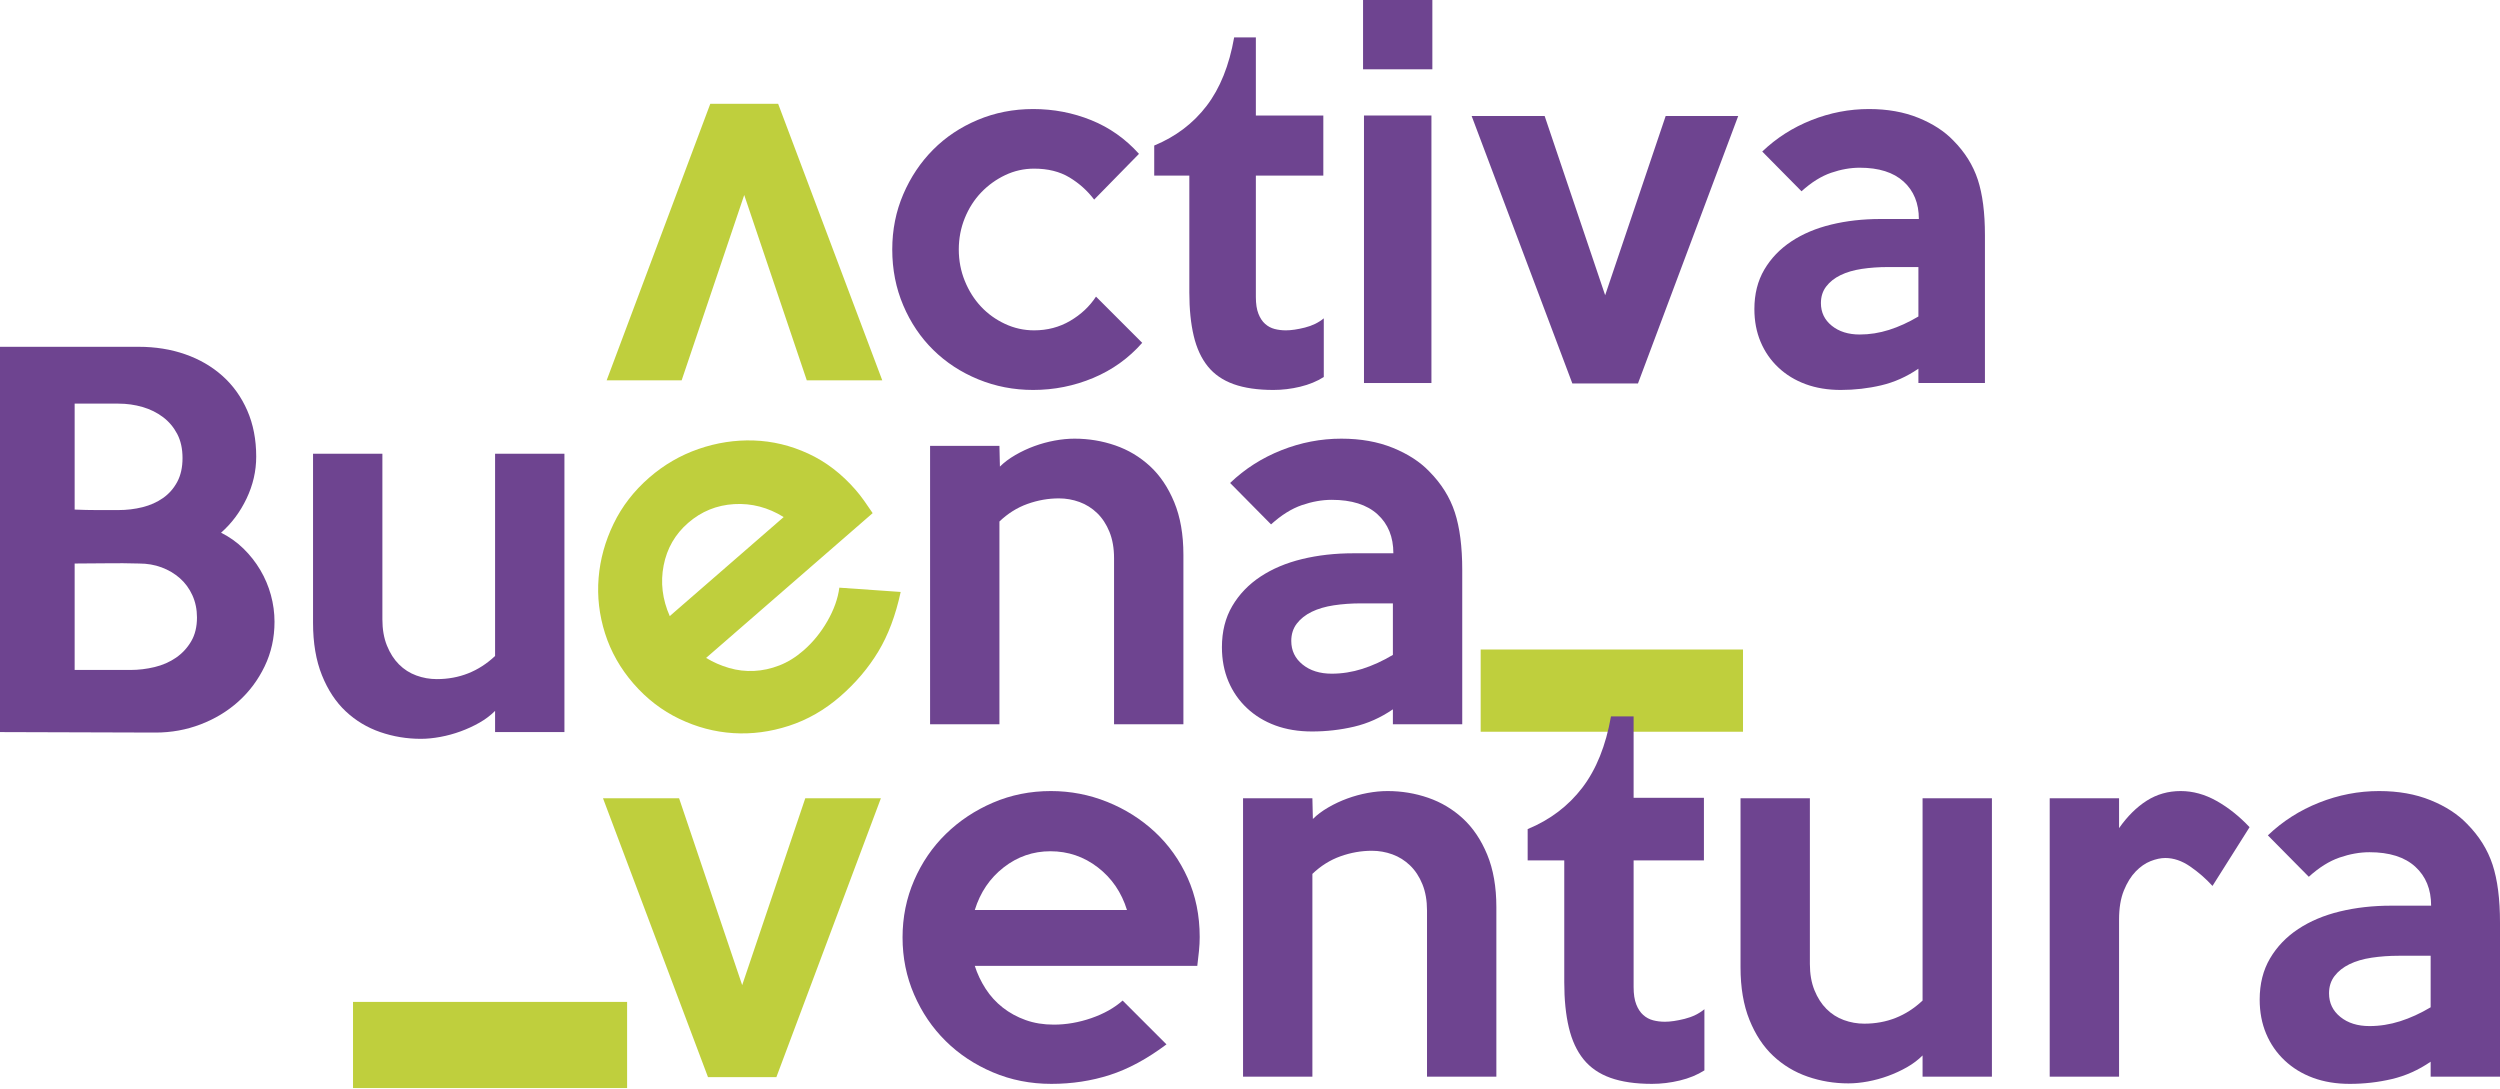
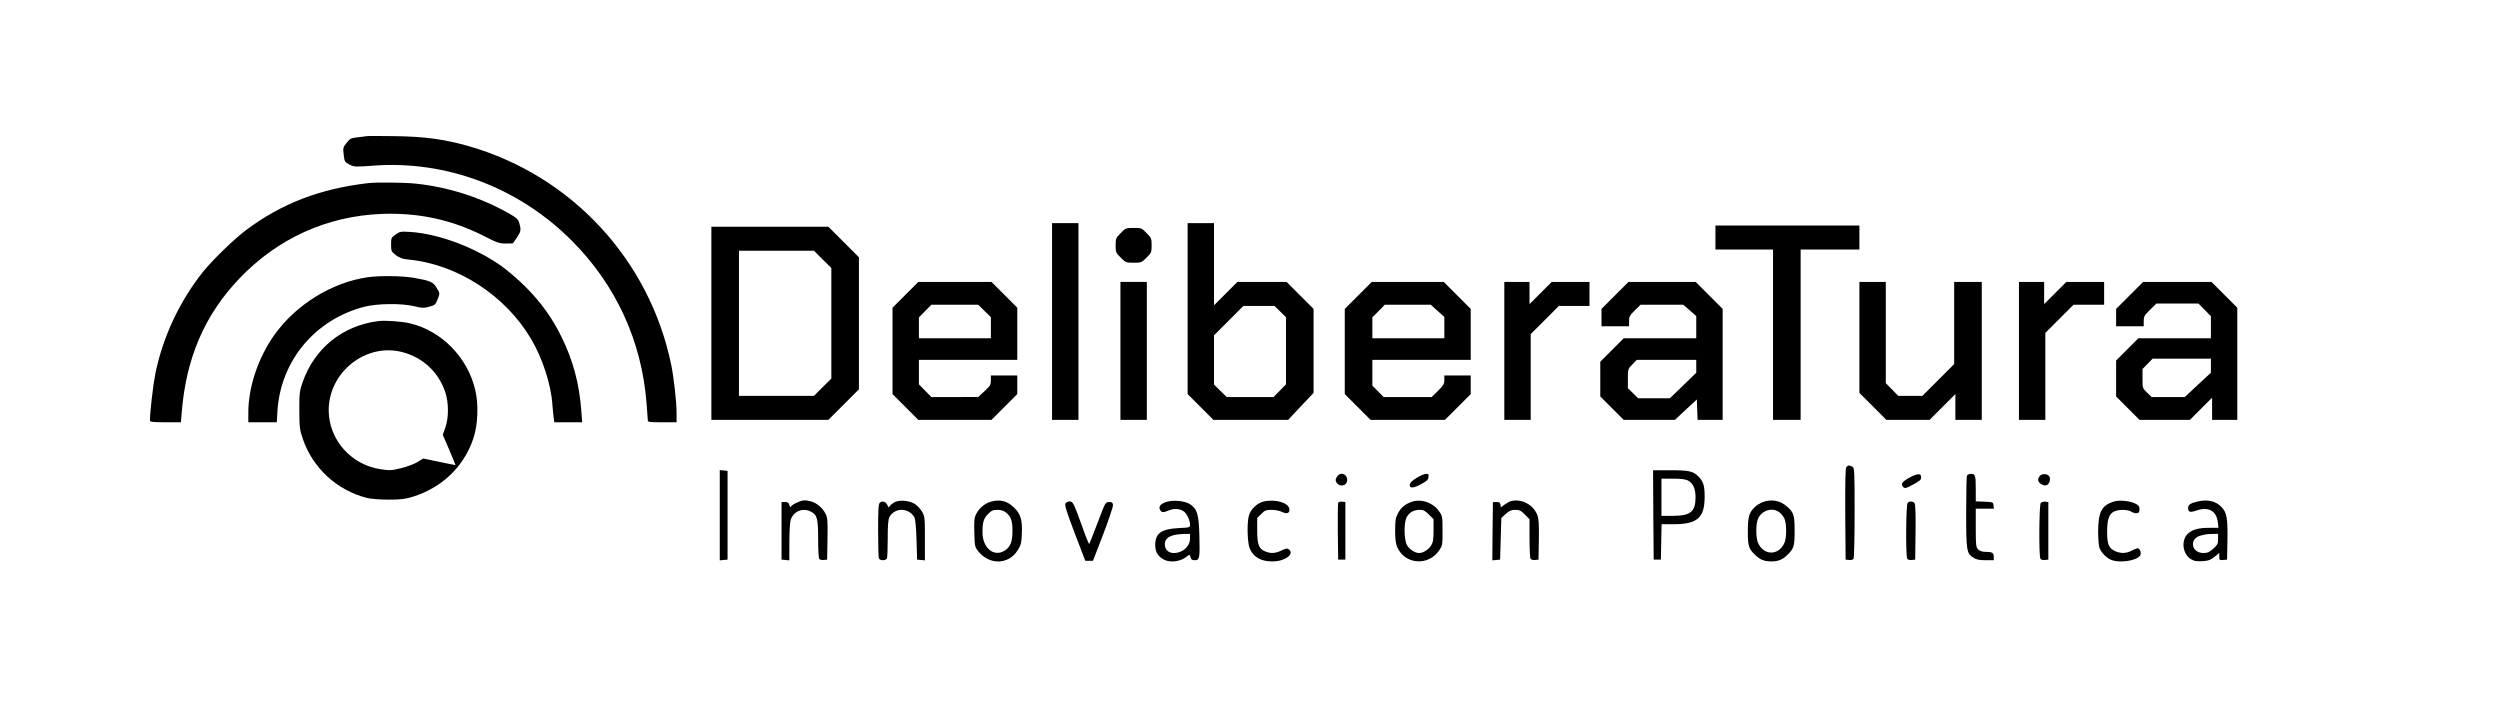
- <svg xmlns="http://www.w3.org/2000/svg" version="1.1" id="svg2" xml:space="preserve" width="851.325" height="370.512" viewBox="0 0 851.325 370.512">
-   <defs id="defs6">
-     <clipPath clipPathUnits="userSpaceOnUse" id="clipPath18">
-       <path d="M 0,389 H 759 V 0 H 0 Z" id="path16" />
-     </clipPath>
-   </defs>
-   <g id="g10" transform="matrix(1.333333,0,0,-1.333333,-86.45333,495.8453)">
-     <g id="g12">
-       <g id="g14" clip-path="url(#clipPath18)">
-         <g id="g20" transform="translate(356.5576,284.3276)">
-           <path d="m 0,0 c -3.463,-3.935 -7.631,-6.923 -12.508,-8.968 -4.879,-2.045 -9.991,-3.068 -15.34,-3.068 -4.956,0 -9.635,0.905 -14.037,2.714 -4.402,1.809 -8.224,4.307 -11.466,7.493 -3.241,3.186 -5.8,6.98 -7.675,11.387 -1.875,4.404 -2.812,9.163 -2.812,14.278 0,5.033 0.937,9.735 2.812,14.101 1.875,4.366 4.414,8.16 7.618,11.387 3.203,3.225 7.005,5.761 11.406,7.611 4.4,1.847 9.119,2.773 14.154,2.773 5.192,0 10.128,-0.944 14.809,-2.832 4.68,-1.888 8.751,-4.761 12.213,-8.614 L -12.271,36.58 c -1.732,2.281 -3.835,4.169 -6.314,5.664 -2.477,1.493 -5.487,2.242 -9.027,2.242 -2.596,0 -5.055,-0.551 -7.375,-1.652 -2.322,-1.103 -4.366,-2.578 -6.136,-4.425 -1.77,-1.849 -3.167,-4.033 -4.189,-6.549 -1.023,-2.519 -1.534,-5.192 -1.534,-8.024 0,-2.832 0.511,-5.507 1.534,-8.024 1.022,-2.519 2.399,-4.702 4.13,-6.549 1.73,-1.849 3.776,-3.325 6.136,-4.425 2.36,-1.103 4.838,-1.652 7.434,-1.652 3.382,0 6.45,0.806 9.204,2.419 2.753,1.611 4.956,3.676 6.608,6.195 z" style="fill:#6e4490;fill-opacity:1;fill-rule:nonzero;stroke:none" id="path22" />
-         </g>
-         <g id="g24" transform="translate(402.9316,275.5957)">
-           <path d="m 0,0 c -1.731,-1.103 -3.737,-1.927 -6.019,-2.478 -2.282,-0.55 -4.563,-0.826 -6.843,-0.826 -4.012,0 -7.396,0.492 -10.149,1.475 -2.754,0.982 -4.956,2.496 -6.607,4.543 -1.653,2.044 -2.853,4.64 -3.6,7.788 -0.748,3.145 -1.121,6.844 -1.121,11.092 v 29.854 h -8.968 v 7.67 c 5.506,2.28 9.972,5.664 13.394,10.148 3.422,4.484 5.762,10.304 7.02,17.464 h 5.546 V 66.788 H -0.118 V 51.448 H -17.347 V 20.414 c 0,-1.731 0.216,-3.147 0.65,-4.248 0.431,-1.103 1.003,-1.967 1.711,-2.596 0.708,-0.631 1.513,-1.062 2.419,-1.298 0.903,-0.236 1.868,-0.354 2.89,-0.354 1.337,0 2.95,0.236 4.838,0.708 1.889,0.472 3.5,1.257 4.839,2.36 z" style="fill:#6e4490;fill-opacity:1;fill-rule:nonzero;stroke:none" id="path26" />
-         </g>
-         <path d="m 430.425,274.062 h -17.228 v 68.322 h 17.228 z m 0.236,80.122 h -17.7 v 17.7 h 17.7 z" style="fill:#6e4490;fill-opacity:1;fill-rule:nonzero;stroke:none" id="path28" />
-         <g id="g30" transform="translate(508.7773,342.2656)">
-           <path d="M 0,0 -25.606,-68.322 H -42.362 L -68.086,0 h 18.644 L -33.984,-45.784 -18.526,0 Z" style="fill:#6e4490;fill-opacity:1;fill-rule:nonzero;stroke:none" id="path32" />
-         </g>
-         <g id="g34" transform="translate(554.7949,291.0537)">
-           <path d="m 0,0 v 12.626 h -7.788 c -2.359,0 -4.583,-0.159 -6.667,-0.472 -2.085,-0.316 -3.894,-0.846 -5.428,-1.593 -1.534,-0.749 -2.755,-1.711 -3.658,-2.891 -0.905,-1.18 -1.356,-2.596 -1.356,-4.248 0,-2.36 0.923,-4.289 2.772,-5.782 1.848,-1.495 4.229,-2.242 7.14,-2.242 2.516,0 5.014,0.393 7.492,1.18 C -5.015,-2.637 -2.519,-1.496 0,0 M 16.992,-16.992 H 0 v 3.658 c -2.99,-2.047 -6.156,-3.463 -9.499,-4.248 -3.344,-0.786 -6.784,-1.18 -10.324,-1.18 -3.305,0 -6.295,0.492 -8.969,1.475 -2.675,0.982 -4.996,2.398 -6.962,4.248 -1.967,1.847 -3.48,4.03 -4.543,6.549 -1.061,2.516 -1.593,5.31 -1.593,8.378 0,3.853 0.845,7.216 2.537,10.089 1.691,2.871 3.992,5.269 6.904,7.198 2.909,1.927 6.312,3.363 10.206,4.307 3.894,0.944 8.083,1.416 12.567,1.416 h 9.794 c 0,4.012 -1.298,7.198 -3.893,9.558 -2.597,2.36 -6.334,3.54 -11.21,3.54 -2.361,0 -4.8,-0.433 -7.317,-1.298 -2.518,-0.867 -5.035,-2.44 -7.552,-4.72 l -10.03,10.148 c 3.617,3.46 7.807,6.136 12.568,8.024 4.758,1.888 9.655,2.832 14.69,2.832 4.721,0 8.922,-0.749 12.607,-2.242 3.685,-1.495 6.661,-3.422 8.926,-5.782 2.969,-2.991 5.058,-6.333 6.269,-10.03 1.21,-3.699 1.816,-8.419 1.816,-14.16 z" style="fill:#6e4490;fill-opacity:1;fill-rule:nonzero;stroke:none" id="path36" />
-         </g>
-         <g id="g38" transform="translate(115.147,214.1855)">
-           <path d="m 0,0 c 0,2.049 -0.39,3.936 -1.168,5.658 -0.781,1.722 -1.846,3.177 -3.199,4.366 -1.352,1.188 -2.911,2.111 -4.674,2.768 -1.764,0.655 -3.67,0.984 -5.719,0.984 -2.789,0.081 -5.535,0.102 -8.241,0.061 -2.706,-0.042 -5.454,-0.061 -8.241,-0.061 v -27.183 h 14.268 c 2.049,0 4.099,0.246 6.15,0.738 2.049,0.492 3.874,1.292 5.473,2.398 1.6,1.107 2.891,2.501 3.875,4.183 C -0.492,-4.409 0,-2.379 0,0 m -3.69,40.713 c 0,2.377 -0.452,4.428 -1.353,6.15 -0.903,1.722 -2.112,3.156 -3.628,4.305 -1.519,1.147 -3.26,2.008 -5.228,2.583 -1.968,0.573 -4.018,0.861 -6.15,0.861 h -11.193 v -27.06 c 2.049,-0.083 3.894,-0.123 5.535,-0.123 h 5.658 c 2.132,0 4.182,0.246 6.15,0.738 1.968,0.492 3.709,1.27 5.228,2.337 1.516,1.065 2.725,2.439 3.628,4.121 0.901,1.679 1.353,3.709 1.353,6.088 m 23.493,-41.82 c 0,-4.101 -0.842,-7.893 -2.521,-11.377 -1.682,-3.487 -3.917,-6.479 -6.704,-8.979 -2.788,-2.503 -6.008,-4.45 -9.656,-5.843 -3.649,-1.395 -7.483,-2.091 -11.5,-2.091 l -39.729,0.123 v 98.4 h 35.424 c 4.263,0 8.22,-0.636 11.869,-1.906 3.648,-1.273 6.827,-3.118 9.533,-5.535 2.706,-2.42 4.816,-5.372 6.335,-8.856 1.516,-3.487 2.275,-7.402 2.275,-11.747 0,-3.69 -0.82,-7.257 -2.46,-10.701 -1.641,-3.444 -3.813,-6.356 -6.519,-8.733 2.131,-1.066 4.038,-2.419 5.72,-4.059 1.679,-1.641 3.115,-3.465 4.304,-5.473 1.188,-2.011 2.092,-4.142 2.706,-6.396 0.616,-2.257 0.923,-4.532 0.923,-6.827" style="fill:#6e4490;fill-opacity:1;fill-rule:nonzero;stroke:none" id="path40" />
-         </g>
-         <g id="g42" transform="translate(208.9951,184.9116)">
-           <path d="m 0,0 h -17.712 v 5.412 c -1.149,-1.149 -2.481,-2.153 -3.997,-3.014 -1.519,-0.86 -3.118,-1.599 -4.797,-2.213 -1.682,-0.616 -3.404,-1.086 -5.166,-1.415 -1.765,-0.327 -3.425,-0.492 -4.982,-0.492 -3.609,0 -7.073,0.575 -10.393,1.722 -3.322,1.147 -6.254,2.91 -8.795,5.289 -2.543,2.378 -4.572,5.452 -6.089,9.225 -1.518,3.771 -2.275,8.241 -2.275,13.407 v 43.173 h 17.712 V 28.782 c 0,-2.543 0.388,-4.778 1.168,-6.703 0.779,-1.928 1.803,-3.527 3.076,-4.797 1.27,-1.273 2.746,-2.215 4.428,-2.829 1.679,-0.616 3.423,-0.923 5.227,-0.923 5.739,0 10.701,1.968 14.883,5.904 v 51.66 H 0 Z" style="fill:#6e4490;fill-opacity:1;fill-rule:nonzero;stroke:none" id="path44" />
-         </g>
-         <g id="g46" transform="translate(367.0781,186.9116)">
-           <path d="m 0,0 h -17.712 v 42.435 c 0,2.541 -0.392,4.776 -1.175,6.704 -0.782,1.925 -1.831,3.524 -3.149,4.797 -1.319,1.27 -2.821,2.213 -4.509,2.829 -1.687,0.614 -3.438,0.922 -5.249,0.922 -2.718,0 -5.394,-0.473 -8.029,-1.415 -2.635,-0.943 -5.023,-2.44 -7.163,-4.489 V 0 h -17.712 v 71.094 h 17.712 l 0.123,-5.289 c 1.064,1.065 2.377,2.049 3.935,2.952 1.557,0.901 3.177,1.66 4.859,2.276 1.68,0.614 3.402,1.085 5.166,1.414 1.762,0.327 3.464,0.492 5.104,0.492 3.608,0 7.073,-0.575 10.394,-1.722 3.321,-1.149 6.273,-2.912 8.856,-5.289 2.583,-2.379 4.653,-5.454 6.212,-9.225 C -0.78,52.93 0,48.462 0,43.296 Z" style="fill:#6e4490;fill-opacity:1;fill-rule:nonzero;stroke:none" id="path48" />
-         </g>
-         <g id="g50" transform="translate(420.5811,204.6235)">
-           <path d="m 0,0 v 13.161 h -8.118 c -2.46,0 -4.778,-0.165 -6.949,-0.492 -2.174,-0.329 -4.06,-0.882 -5.659,-1.66 -1.599,-0.78 -2.871,-1.784 -3.813,-3.014 -0.943,-1.23 -1.414,-2.706 -1.414,-4.428 0,-2.46 0.963,-4.47 2.891,-6.027 1.925,-1.559 4.406,-2.337 7.441,-2.337 2.623,0 5.227,0.409 7.81,1.23 C -5.228,-2.748 -2.626,-1.559 0,0 M 17.712,-17.712 H 0 v 3.813 c -3.117,-2.133 -6.417,-3.609 -9.901,-4.428 -3.487,-0.819 -7.074,-1.23 -10.763,-1.23 -3.444,0 -6.562,0.513 -9.349,1.537 -2.788,1.025 -5.208,2.501 -7.257,4.429 -2.05,1.925 -3.627,4.201 -4.735,6.826 -1.106,2.623 -1.66,5.535 -1.66,8.733 0,4.017 0.88,7.522 2.644,10.516 1.762,2.993 4.161,5.494 7.196,7.504 3.032,2.008 6.58,3.505 10.639,4.489 4.059,0.984 8.426,1.476 13.1,1.476 H 0.123 c 0,4.182 -1.353,7.503 -4.06,9.963 -2.706,2.46 -6.601,3.69 -11.684,3.69 -2.46,0 -5.003,-0.452 -7.626,-1.353 -2.625,-0.903 -5.249,-2.543 -7.872,-4.92 l -10.455,10.578 c 3.77,3.608 8.137,6.396 13.099,8.364 4.96,1.968 10.065,2.952 15.314,2.952 4.92,0 9.3,-0.78 13.141,-2.337 3.84,-1.558 6.943,-3.567 9.304,-6.027 3.095,-3.117 5.272,-6.602 6.534,-10.455 1.261,-3.855 1.894,-8.775 1.894,-14.76 z" style="fill:#6e4490;fill-opacity:1;fill-rule:nonzero;stroke:none" id="path52" />
-         </g>
-         <g id="g54" transform="translate(219.7764,274.7422)">
-           <path d="M 0,0 26.474,70.638 H 43.798 L 70.394,0 H 51.117 L 35.136,47.336 19.153,0 Z" style="fill:#bfcf3d;fill-opacity:1;fill-rule:nonzero;stroke:none" id="path56" />
-         </g>
-         <g id="g58" transform="translate(264.9897,239.8271)">
-           <path d="m 0,0 c -3.979,2.467 -8.197,3.57 -12.655,3.306 -4.456,-0.265 -8.376,-1.866 -11.751,-4.8 -3.315,-2.881 -5.398,-6.498 -6.249,-10.848 -0.853,-4.352 -0.331,-8.669 1.558,-12.95 z m 18.385,6.93 c 0.748,-0.861 1.475,-1.79 2.182,-2.791 0.709,-1 1.43,-2.047 2.16,-3.134 l -42.539,-36.978 c 1.826,-1.109 3.783,-1.965 5.874,-2.573 2.089,-0.608 4.22,-0.857 6.389,-0.75 2.17,0.108 4.322,0.577 6.455,1.408 2.133,0.829 4.182,2.099 6.147,3.808 2.395,2.081 4.428,4.577 6.102,7.486 1.674,2.91 2.693,5.762 3.062,8.563 l 15.664,-1.094 c -1.283,-5.964 -3.195,-11.049 -5.736,-15.252 -2.545,-4.205 -5.779,-8.014 -9.707,-11.429 -3.99,-3.469 -8.361,-5.974 -13.108,-7.514 -4.75,-1.542 -9.491,-2.164 -14.226,-1.859 -4.735,0.301 -9.321,1.516 -13.755,3.641 -4.434,2.128 -8.333,5.124 -11.695,8.991 -3.361,3.867 -5.786,8.145 -7.275,12.831 -1.487,4.688 -2.035,9.41 -1.646,14.169 0.39,4.757 1.663,9.366 3.822,13.828 2.155,4.462 5.197,8.4 9.127,11.815 3.743,3.254 7.934,5.685 12.574,7.293 4.637,1.607 9.344,2.328 14.117,2.169 4.773,-0.162 9.408,-1.278 13.905,-3.35 4.494,-2.074 8.533,-5.166 12.107,-9.278" style="fill:#bfcf3d;fill-opacity:1;fill-rule:nonzero;stroke:none" id="path60" />
-         </g>
-         <path d="m 225,94 h -70 v 22 h 70 z" style="fill:#bfcf3d;fill-opacity:1;fill-rule:nonzero;stroke:none" id="path62" />
-         <path d="m 510,185 h -67 v 21 h 67 z" style="fill:#bfcf3d;fill-opacity:1;fill-rule:nonzero;stroke:none" id="path64" />
-         <g id="g66" transform="translate(289.8154,168.0059)">
-           <path d="M 0,0 -26.69,-71.217 H -44.156 L -70.97,0 h 19.433 L -35.423,-47.724 -19.311,0 Z" style="fill:#bfcf3d;fill-opacity:1;fill-rule:nonzero;stroke:none" id="path68" />
-         </g>
-         <g id="g70" transform="translate(352.667,139.4697)">
-           <path d="m 0,0 c -1.396,4.509 -3.875,8.137 -7.441,10.885 -3.568,2.747 -7.607,4.121 -12.116,4.121 -4.428,0 -8.406,-1.374 -11.931,-4.121 C -35.015,8.137 -37.475,4.509 -38.868,0 Z m 18.573,-6.888 c 0,-1.15 -0.061,-2.337 -0.184,-3.567 -0.123,-1.23 -0.268,-2.503 -0.431,-3.813 h -56.826 c 0.655,-2.051 1.578,-3.998 2.767,-5.843 1.188,-1.845 2.645,-3.444 4.367,-4.797 1.722,-1.353 3.669,-2.419 5.842,-3.197 2.172,-0.781 4.571,-1.169 7.196,-1.169 3.198,0 6.396,0.553 9.594,1.66 3.198,1.107 5.862,2.603 7.995,4.49 l 11.193,-11.193 c -4.92,-3.69 -9.738,-6.294 -14.452,-7.81 -4.717,-1.517 -9.698,-2.276 -14.946,-2.276 -5.331,0 -10.312,0.984 -14.944,2.952 -4.634,1.968 -8.652,4.632 -12.054,7.995 -3.403,3.361 -6.088,7.318 -8.056,11.87 -1.968,4.55 -2.952,9.409 -2.952,14.575 0,5.166 0.984,10.024 2.952,14.575 1.968,4.551 4.674,8.507 8.118,11.87 3.444,3.361 7.461,6.027 12.054,7.995 4.591,1.968 9.511,2.952 14.76,2.952 5,0 9.797,-0.923 14.391,-2.768 4.591,-1.844 8.65,-4.408 12.177,-7.687 3.524,-3.281 6.313,-7.196 8.364,-11.747 2.049,-4.551 3.075,-9.575 3.075,-15.067" style="fill:#6e4490;fill-opacity:1;fill-rule:nonzero;stroke:none" id="path72" />
-         </g>
-         <g id="g74" transform="translate(447.0078,96.9116)">
-           <path d="m 0,0 h -17.712 v 42.435 c 0,2.541 -0.392,4.776 -1.175,6.704 -0.782,1.925 -1.831,3.524 -3.149,4.797 -1.319,1.27 -2.821,2.213 -4.509,2.829 -1.687,0.614 -3.438,0.922 -5.249,0.922 -2.718,0 -5.394,-0.473 -8.029,-1.415 -2.635,-0.943 -5.023,-2.44 -7.163,-4.489 V 0 h -17.712 v 71.094 h 17.712 l 0.123,-5.289 c 1.064,1.065 2.377,2.049 3.935,2.952 1.557,0.901 3.177,1.66 4.859,2.276 1.68,0.614 3.402,1.085 5.166,1.414 1.762,0.327 3.464,0.492 5.104,0.492 3.608,0 7.073,-0.575 10.394,-1.722 3.321,-1.149 6.273,-2.912 8.856,-5.289 2.583,-2.379 4.653,-5.454 6.212,-9.225 C -0.78,52.93 0,48.462 0,43.296 Z" style="fill:#6e4490;fill-opacity:1;fill-rule:nonzero;stroke:none" id="path76" />
-         </g>
-         <g id="g78" transform="translate(500.1416,98.5107)">
-           <path d="m 0,0 c -1.805,-1.149 -3.896,-2.008 -6.273,-2.583 -2.379,-0.573 -4.757,-0.861 -7.134,-0.861 -4.182,0 -7.709,0.513 -10.578,1.537 -2.871,1.025 -5.166,2.603 -6.888,4.736 -1.722,2.131 -2.974,4.837 -3.752,8.118 -0.78,3.279 -1.168,7.134 -1.168,11.562 v 31.119 h -9.348 v 7.995 c 5.739,2.377 10.393,5.904 13.96,10.578 3.568,4.674 6.006,10.741 7.319,18.204 h 5.781 V 69.618 H -0.123 V 53.628 H -18.081 V 21.279 c 0,-1.805 0.225,-3.281 0.676,-4.428 0.45,-1.149 1.046,-2.051 1.784,-2.706 0.737,-0.657 1.577,-1.107 2.521,-1.353 0.942,-0.246 1.947,-0.369 3.014,-0.369 1.393,0 3.074,0.246 5.043,0.738 1.968,0.492 3.647,1.311 5.043,2.46 z" style="fill:#6e4490;fill-opacity:1;fill-rule:nonzero;stroke:none" id="path80" />
-         </g>
-         <g id="g82" transform="translate(573.5723,96.9116)">
-           <path d="m 0,0 h -17.713 v 5.412 c -1.148,-1.149 -2.48,-2.153 -3.997,-3.014 -1.519,-0.86 -3.117,-1.599 -4.797,-2.213 -1.681,-0.616 -3.403,-1.086 -5.166,-1.415 -1.765,-0.327 -3.425,-0.492 -4.981,-0.492 -3.61,0 -7.073,0.575 -10.394,1.722 -3.321,1.147 -6.254,2.91 -8.795,5.289 -2.542,2.378 -4.572,5.452 -6.088,9.225 -1.518,3.771 -2.275,8.241 -2.275,13.407 v 43.173 h 17.712 V 28.782 c 0,-2.543 0.388,-4.778 1.168,-6.703 0.778,-1.928 1.803,-3.527 3.075,-4.797 1.271,-1.273 2.746,-2.215 4.428,-2.829 1.679,-0.616 3.423,-0.923 5.227,-0.923 5.74,0 10.701,1.968 14.883,5.904 v 51.66 H 0 Z" style="fill:#6e4490;fill-opacity:1;fill-rule:nonzero;stroke:none" id="path84" />
-         </g>
-         <g id="g86" transform="translate(639.375,160.6255)">
-           <path d="m 0,0 -9.471,-15.006 c -1.721,1.885 -3.629,3.546 -5.719,4.982 -2.091,1.433 -4.204,2.152 -6.334,2.152 -1.15,0 -2.399,-0.267 -3.752,-0.799 -1.353,-0.535 -2.625,-1.415 -3.813,-2.645 -1.19,-1.23 -2.195,-2.85 -3.014,-4.858 -0.821,-2.011 -1.23,-4.49 -1.23,-7.442 V -63.714 H -51.045 V 7.38 h 17.712 v -7.626 c 2.132,3.033 4.489,5.37 7.072,7.011 2.583,1.639 5.474,2.46 8.672,2.46 3.115,0 6.169,-0.842 9.163,-2.521 C -5.433,5.022 -2.625,2.787 0,0" style="fill:#6e4490;fill-opacity:1;fill-rule:nonzero;stroke:none" id="path88" />
-         </g>
-         <g id="g90" transform="translate(685.6221,114.6235)">
-           <path d="m 0,0 v 13.161 h -8.118 c -2.46,0 -4.778,-0.165 -6.95,-0.492 -2.173,-0.329 -4.059,-0.882 -5.658,-1.66 -1.599,-0.78 -2.872,-1.784 -3.813,-3.014 -0.943,-1.23 -1.414,-2.706 -1.414,-4.428 0,-2.46 0.963,-4.47 2.891,-6.027 1.924,-1.559 4.406,-2.337 7.441,-2.337 2.623,0 5.227,0.409 7.81,1.23 C -5.228,-2.748 -2.626,-1.559 0,0 M 17.712,-17.712 H 0 v 3.813 c -3.118,-2.133 -6.418,-3.609 -9.902,-4.428 -3.487,-0.819 -7.073,-1.23 -10.762,-1.23 -3.444,0 -6.562,0.513 -9.349,1.537 -2.788,1.025 -5.208,2.501 -7.257,4.429 -2.05,1.925 -3.628,4.201 -4.735,6.826 -1.107,2.623 -1.66,5.535 -1.66,8.733 0,4.017 0.88,7.522 2.644,10.516 1.762,2.993 4.161,5.494 7.196,7.504 3.032,2.008 6.58,3.505 10.639,4.489 4.059,0.984 8.425,1.476 13.099,1.476 H 0.122 c 0,4.182 -1.352,7.503 -4.059,9.963 -2.706,2.46 -6.601,3.69 -11.684,3.69 -2.46,0 -5.003,-0.452 -7.626,-1.353 -2.626,-0.903 -5.249,-2.543 -7.872,-4.92 l -10.455,10.578 c 3.77,3.608 8.136,6.396 13.099,8.364 4.96,1.968 10.065,2.952 15.314,2.952 4.92,0 9.3,-0.78 13.141,-2.337 3.84,-1.558 6.942,-3.567 9.304,-6.027 3.094,-3.117 5.272,-6.602 6.534,-10.455 1.261,-3.855 1.894,-8.775 1.894,-14.76 z" style="fill:#6e4490;fill-opacity:1;fill-rule:nonzero;stroke:none" id="path92" />
-         </g>
-         <g id="g96" transform="translate(77.9399,44.2339)" />
-         <g id="g100" transform="translate(88.2275,47.4897)" />
-         <g id="g104" transform="translate(101.8833,52.5542)" />
-         <g id="g108" transform="translate(114.9292,47.4897)" />
-         <g id="g112" transform="translate(140.0483,44.2339)" />
-         <g id="g116" transform="translate(152.7549,50.7681)" />
-         <g id="g120" transform="translate(167.6323,47.8965)" />
-         <g id="g124" transform="translate(186.0137,50.7231)" />
-         <g id="g128" transform="translate(198.7207,47.4897)" />
-         <g id="g132" transform="translate(213.8687,55.9458)" />
-         <g id="g136" transform="translate(222.3022,44.5278)" />
-         <g id="g140" transform="translate(234.3076,52.0571)" />
-         <g id="g144" transform="translate(255.7197,47.7383)" />
-         <g id="g148" transform="translate(271.7949,52.0571)" />
-         <g id="g152" transform="translate(289.8828,44.3018)" />
-         <g id="g156" transform="translate(298.8145,47.4897)" />
-         <g id="g160" transform="translate(318.9814,44.5278)" />
-         <g id="g164" transform="translate(330.2871,55.9458)" />
-         <g id="g168" transform="translate(338.7881,47.4897)" />
-         <g id="g172" transform="translate(356.4453,44.2339)" />
-         <g id="g176" transform="translate(368.5195,47.8965)" />
-         <g id="g180" transform="translate(377.834,60.0156)" />
-         <g id="g184" transform="translate(388.6191,50.7681)" />
-         <g id="g188" transform="translate(403.2939,55.9458)" />
-         <g id="g192" transform="translate(423.8008,44.2339)" />
-         <g id="g196" transform="translate(433.6133,47.4897)" />
-         <g id="g200" transform="translate(451.1582,46.2012)" />
-         <g id="g206" transform="translate(469.1777,63.2939)" />
-         <g id="g210" transform="translate(486.5195,44.2339)" />
-         <g id="g214" transform="translate(504.9697,47.7383)" />
-         <g id="g218" transform="translate(521.0449,52.0571)" />
-         <g id="g222" transform="translate(545.5088,44.2339)" />
-         <g id="g226" transform="translate(559.5723,44.2339)" />
-         <g id="g230" transform="translate(572.3691,52.0571)" />
-         <g id="g234" transform="translate(587.4053,47.8965)" />
-         <g id="g238" transform="translate(596.6973,44.5278)" />
-         <g id="g242" transform="translate(608.0029,55.9458)" />
-         <g id="g246" transform="translate(616.5039,47.4897)" />
-         <g id="g250" transform="translate(641.1709,46.2012)" />
-         <g id="g256" transform="translate(660.6826,44.2339)" />
-         <g id="g260" transform="translate(672.2363,47.7383)" />
-         <g id="g264" transform="translate(685.5762,47.4897)" />
-         <g id="g268" transform="translate(700.1816,47.7383)" />
-       </g>
-     </g>
+ <svg xmlns="http://www.w3.org/2000/svg" version="1.0" width="2084pt" height="594pt" viewBox="0 0 2084 594" preserveAspectRatio="xMidYMid meet">
+   <g transform="translate(0,594) scale(0.1,-0.1)" fill="#000000" stroke="none">
+     <path d="M3055 4805 c-11 -2 -46 -7 -77 -10 -52 -6 -61 -10 -89 -46 -29 -37 -31 -42 -24 -99 7 -58 9 -61 48 -82 40 -20 47 -20 197 -9 609 46 1213 -181 1655 -624 366 -366 582 -831 624 -1348 6 -70 11 -137 11 -148 0 -18 8 -19 120 -19 l120 0 0 78 c0 91 -23 296 -45 402 -180 873 -829 1574 -1685 1821 -198 57 -370 81 -615 84 -121 2 -229 2 -240 0z" />
+     <path d="M3065 4413 c-400 -47 -718 -170 -1014 -391 -96 -72 -275 -245 -354 -342 -197 -245 -340 -548 -402 -855 -19 -96 -45 -319 -45 -391 0 -11 27 -14 129 -14 l129 0 7 83 c36 452 191 812 480 1115 319 335 733 522 1190 539 307 11 584 -49 854 -187 105 -54 124 -60 177 -60 l59 1 33 47 c35 53 37 66 21 122 -10 32 -22 44 -83 79 -236 134 -504 221 -778 250 -90 10 -334 13 -403 4z" />
+     <path d="M8770 3260 l0 -820 110 0 110 0 0 820 0 820 -110 0 -110 0 0 -820z" />
+     <path d="M9900 3367 l0 -712 108 -108 107 -107 312 0 311 0 106 113 106 112 0 350 0 350 -113 113 -112 112 -205 0 -205 0 -97 -97 -98 -98 0 343 0 342 -110 0 -110 0 0 -713z m772 -24 l48 -47 0 -280 0 -280 -52 -53 -52 -53 -195 0 -195 0 -53 52 -53 52 0 206 0 205 122 122 123 123 130 0 129 0 48 -47z" />
+     <path d="M14300 3960 l0 -100 240 0 240 0 0 -710 0 -710 115 0 115 0 0 710 0 710 245 0 245 0 0 100 0 100 -600 0 -600 0 0 -100z" />
+     <path d="M5930 3245 l0 -805 488 0 487 0 128 128 127 127 0 550 0 550 -128 128 -127 127 -488 0 -487 0 0 -805z m927 533 l73 -72 0 -461 0 -461 -73 -72 -72 -72 -313 0 -312 0 0 605 0 605 312 0 313 0 72 -72z" />
+     <path d="M9342 3997 c-40 -41 -42 -46 -42 -103 0 -57 2 -62 43 -102 41 -41 45 -42 107 -42 62 0 66 1 107 42 41 40 43 45 43 102 0 57 -2 62 -42 103 -41 42 -44 43 -108 43 -64 0 -67 -1 -108 -43z" />
+     <path d="M3298 3985 c-36 -25 -38 -28 -38 -83 0 -56 2 -59 40 -89 33 -24 54 -32 109 -37 404 -40 802 -298 1016 -658 97 -162 169 -384 180 -553 4 -44 8 -95 11 -112 l5 -33 116 0 116 0 -7 93 c-17 231 -69 424 -167 622 -78 158 -171 286 -299 415 -58 58 -148 135 -200 172 -222 157 -525 270 -765 285 -74 4 -83 3 -117 -22z" />
+     <path d="M3065 3629 c-298 -43 -598 -228 -778 -481 -135 -190 -217 -434 -217 -649 l0 -79 118 0 119 0 6 98 c28 414 311 755 717 863 110 30 318 32 425 6 59 -15 77 -16 118 -5 54 14 58 17 79 73 15 39 14 42 -11 84 -30 51 -53 61 -191 85 -100 17 -284 19 -385 5z" />
+     <path d="M7547 3482 l-107 -107 0 -360 0 -360 108 -108 107 -107 305 0 305 0 108 108 107 107 0 78 0 77 -110 0 -110 0 0 -41 c0 -36 -6 -46 -52 -89 l-53 -49 -195 -1 -196 0 -52 53 -52 53 0 102 0 102 410 0 410 0 0 218 0 217 -108 108 -107 107 -305 0 -305 0 -108 -108z m660 -134 l53 -52 0 -88 0 -88 -300 0 -300 0 0 87 0 87 52 53 52 53 195 0 195 0 53 -52z" />
+     <path d="M9340 3015 l0 -575 110 0 110 0 0 575 0 575 -110 0 -110 0 0 -575z" />
+     <path d="M11322 3477 l-112 -112 0 -355 0 -355 108 -108 107 -107 310 0 310 0 108 108 107 107 0 78 0 77 -110 0 -110 0 0 -38 c0 -32 -8 -45 -53 -90 l-53 -52 -200 0 -200 0 -47 48 -47 48 0 107 0 107 410 0 410 0 0 213 0 212 -113 113 -112 112 -300 0 -300 0 -113 -113z m661 -128 l57 -51 0 -89 0 -89 -300 0 -300 0 0 87 0 87 52 53 52 53 191 0 191 0 57 -51z" />
+     <path d="M12540 3015 l0 -575 110 0 110 0 0 358 0 357 118 118 117 117 128 0 127 0 0 100 0 100 -157 0 -158 0 -92 -92 -93 -93 0 93 0 92 -105 0 -105 0 0 -575z" />
+     <path d="M13462 3477 l-112 -112 0 -73 0 -72 115 0 115 0 0 43 c0 38 5 48 48 90 l48 47 178 0 177 0 55 -47 54 -48 0 -92 0 -93 -303 0 -302 0 -98 -98 -97 -97 0 -145 0 -145 98 -98 97 -97 214 0 213 0 91 85 92 85 3 -85 3 -85 104 0 105 0 0 463 0 462 -113 113 -112 112 -280 0 -280 0 -113 -113z m678 -591 l0 -53 -110 -107 -110 -106 -132 0 -132 0 -43 42 -43 42 0 80 c0 79 1 81 37 118 l37 38 248 0 248 0 0 -54z" />
+     <path d="M15500 3127 l0 -462 113 -113 112 -112 180 0 180 0 107 107 108 108 0 -108 0 -107 110 0 110 0 0 575 0 575 -115 0 -115 0 0 -343 0 -342 -133 -133 -132 -132 -100 0 -101 0 -52 53 -52 53 0 422 0 422 -110 0 -110 0 0 -463z" />
+     <path d="M16830 3015 l0 -575 110 0 110 0 0 363 0 362 118 118 117 117 128 0 127 0 0 95 0 95 -157 0 -158 0 -92 -92 -93 -93 0 93 0 92 -105 0 -105 0 0 -575z" />
+     <path d="M17752 3477 l-112 -112 0 -73 0 -72 115 0 115 0 0 43 c0 38 5 48 53 95 l53 52 175 0 175 0 52 -53 52 -53 0 -92 0 -92 -303 0 -302 0 -93 -93 -92 -92 0 -150 0 -150 98 -98 97 -97 210 0 210 0 92 92 93 93 0 -93 0 -92 105 0 105 0 0 468 0 467 -108 108 -107 107 -285 0 -285 0 -113 -113z m678 -585 l0 -59 -109 -101 -109 -102 -138 0 -138 0 -38 37 c-38 37 -38 38 -38 117 l0 80 42 43 42 43 243 0 243 0 0 -58z" />
+     <path d="M3150 3263 c-297 -39 -528 -227 -627 -508 -26 -74 -28 -91 -28 -235 1 -141 3 -162 28 -235 82 -245 286 -433 537 -496 32 -8 106 -14 180 -14 102 0 139 5 200 24 244 75 427 251 506 486 38 114 45 284 15 407 -64 269 -279 489 -541 552 -70 17 -213 27 -270 19z m203 -258 c171 -44 302 -166 358 -332 30 -90 31 -213 1 -298 l-21 -60 54 -125 c29 -69 53 -126 52 -127 -1 0 -62 11 -135 27 l-134 28 -47 -29 c-25 -16 -86 -39 -135 -51 -80 -20 -96 -21 -170 -10 -249 36 -435 246 -436 492 0 318 310 564 613 485z" />
+     <path d="M15391 2046 c-8 -9 -10 -121 -9 -392 l3 -379 29 -3 c16 -2 32 2 37 10 5 7 9 180 9 385 0 358 -1 373 -19 383 -26 13 -36 13 -50 -4z" />
+     <path d="M6000 1645 l0 -376 33 3 32 3 0 370 0 370 -32 3 -33 3 0 -376z" />
+     <path d="M13782 1648 l3 -373 30 0 30 0 3 148 3 147 102 0 c197 1 256 54 257 227 0 92 -9 125 -48 167 -46 48 -77 56 -237 56 l-145 0 2 -372z m288 287 c43 -22 64 -69 64 -140 0 -121 -42 -155 -189 -155 l-95 0 0 155 0 155 95 0 c66 0 105 -5 125 -15z" />
+     <path d="M11145 1966 c-13 -19 -14 -29 -6 -45 25 -45 91 -33 91 17 0 54 -56 72 -85 28z" />
+     <path d="M11810 1957 c-34 -20 -56 -41 -58 -54 -5 -35 26 -35 91 -1 50 27 63 38 65 61 3 23 0 27 -20 27 -13 0 -48 -15 -78 -33z" />
+     <path d="M15918 1959 c-63 -35 -77 -55 -53 -78 15 -15 22 -13 83 20 55 29 67 40 67 60 0 35 -30 34 -97 -2z" />
+     <path d="M16396 1974 c-3 -9 -6 -146 -6 -305 0 -322 3 -343 62 -379 24 -15 50 -20 101 -20 l67 0 0 29 c0 33 -14 41 -71 41 -26 0 -46 7 -59 20 -18 18 -20 33 -20 180 l0 160 76 0 75 0 -3 28 c-3 26 -5 27 -75 30 l-73 3 0 99 c0 118 -4 130 -40 130 -16 0 -30 -7 -34 -16z" />
+     <path d="M17006 1975 c-9 -9 -16 -25 -16 -35 0 -26 43 -53 69 -45 24 7 38 51 24 74 -14 22 -57 25 -77 6z" />
+     <path d="M6644 1751 c-23 -10 -45 -25 -50 -32 -6 -10 -10 -7 -14 11 -5 20 -12 25 -35 25 l-30 0 0 -240 0 -240 33 -3 32 -3 0 148 c0 81 5 165 10 185 21 75 101 109 170 73 52 -27 60 -57 60 -227 0 -84 4 -159 9 -166 5 -8 21 -12 37 -10 l29 3 3 172 c2 156 1 177 -17 212 -25 48 -71 87 -119 101 -51 14 -71 12 -118 -9z" />
+     <path d="M7474 1760 c-17 -5 -39 -19 -49 -30 l-18 -20 -11 22 c-13 27 -41 35 -61 18 -12 -10 -15 -52 -15 -230 0 -120 3 -225 6 -234 4 -9 18 -16 34 -16 16 0 30 7 34 16 3 9 6 83 6 165 0 111 4 157 14 178 43 82 161 81 209 -2 7 -14 14 -83 17 -187 l5 -165 33 -3 32 -3 0 182 c0 176 -1 184 -25 225 -14 23 -40 52 -59 63 -39 25 -108 34 -152 21z" />
+     <path d="M8260 1758 c-50 -14 -97 -53 -121 -100 -18 -35 -20 -55 -17 -158 3 -115 4 -119 34 -157 94 -116 253 -110 328 11 26 41 31 60 34 134 5 115 -9 166 -62 218 -57 58 -119 74 -196 52z m124 -89 c43 -34 56 -70 56 -154 0 -92 -18 -136 -67 -166 -89 -55 -183 24 -183 154 0 84 10 116 47 153 28 28 41 34 77 34 29 0 52 -7 70 -21z" />
+     <path d="M9734 1759 c-54 -13 -80 -40 -64 -68 13 -25 26 -26 76 -5 44 19 97 13 127 -13 24 -22 47 -73 47 -106 0 -24 -3 -25 -92 -29 -147 -7 -198 -43 -198 -140 0 -55 17 -87 59 -115 57 -39 154 -28 212 24 15 12 17 11 23 -12 5 -20 13 -25 36 -25 40 0 43 17 38 208 -5 178 -19 222 -81 261 -40 24 -126 34 -183 20z m186 -308 c0 -66 -61 -121 -135 -121 -45 0 -75 29 -75 73 0 56 52 84 163 86 l47 1 0 -39z" />
+     <path d="M10532 1759 c-53 -13 -107 -65 -121 -116 -18 -65 -13 -232 8 -278 33 -72 93 -105 189 -105 102 0 185 60 137 100 -14 11 -23 10 -61 -8 -52 -26 -91 -28 -139 -8 -52 22 -65 58 -65 177 l0 101 34 34 c30 30 40 34 85 34 28 0 66 -7 85 -16 44 -22 68 -13 64 23 -6 53 -118 85 -216 62z" />
+     <path d="M11766 1756 c-57 -21 -87 -47 -113 -96 -20 -37 -23 -58 -23 -144 0 -77 5 -111 19 -141 65 -140 255 -155 346 -26 29 42 30 45 30 165 0 118 -1 124 -28 163 -51 74 -152 108 -231 79z m145 -105 l39 -39 0 -93 c0 -76 -4 -100 -20 -126 -21 -34 -66 -63 -100 -63 -34 0 -79 29 -100 63 -28 46 -29 199 -1 241 26 39 57 55 105 56 32 0 45 -7 77 -39z" />
+     <path d="M12595 1763 c-11 -3 -34 -16 -52 -29 l-32 -24 -3 23 c-2 17 -10 22 -33 22 l-30 0 -3 -243 -2 -243 32 3 33 3 5 173 5 174 37 34 c30 27 46 34 79 34 35 0 48 -6 80 -39 l39 -39 0 -158 c0 -88 4 -165 9 -172 5 -8 21 -12 37 -10 l29 3 3 165 c2 132 -1 173 -13 207 -33 86 -131 138 -220 116z" />
+     <path d="M14696 1755 c-21 -7 -51 -26 -67 -41 -49 -47 -59 -81 -59 -204 0 -123 7 -145 62 -197 40 -39 76 -53 133 -53 57 0 93 14 133 53 56 53 62 74 62 202 0 130 -7 153 -64 203 -57 50 -128 63 -200 37z m139 -87 c15 -12 34 -36 41 -54 18 -43 18 -155 0 -197 -47 -111 -175 -111 -222 0 -18 42 -18 154 0 197 31 73 122 101 181 54z" />
+     <path d="M17620 1759 c-100 -31 -129 -87 -130 -246 0 -61 5 -124 11 -140 14 -38 57 -83 96 -99 71 -31 220 -8 244 37 11 21 -3 59 -22 59 -5 0 -27 -9 -49 -20 -46 -24 -88 -25 -135 -6 -55 24 -70 57 -70 161 0 104 15 149 56 170 37 20 119 19 147 -1 12 -8 32 -14 45 -12 17 2 22 10 22 33 0 25 -7 33 -37 48 -46 22 -131 30 -178 16z" />
+     <path d="M18317 1759 c-58 -14 -77 -27 -77 -54 0 -35 16 -40 75 -19 97 32 162 -6 173 -101 l5 -45 -74 0 c-92 0 -141 -13 -180 -48 -59 -54 -46 -169 23 -212 26 -17 45 -20 95 -18 52 3 68 9 103 36 l40 33 0 -31 c0 -29 2 -31 33 -28 l32 3 3 163 c3 186 -6 232 -52 278 -48 48 -115 63 -199 43z m173 -313 c0 -38 -5 -48 -40 -80 -33 -29 -48 -36 -82 -36 -104 0 -121 123 -21 146 16 3 33 7 38 9 6 2 31 4 58 4 l47 1 0 -44z" />
+     <path d="M8881 1742 c-7 -13 12 -74 78 -247 l88 -230 32 0 32 0 85 220 c46 121 83 231 82 245 -3 21 -8 25 -33 25 -30 0 -31 -2 -95 -172 -36 -95 -67 -174 -70 -177 -3 -3 -28 57 -54 132 -77 212 -81 222 -110 222 -14 0 -30 -8 -35 -18z" />
+     <path d="M11155 1748 c-3 -7 -4 -117 -3 -243 l3 -230 30 0 30 0 0 240 0 240 -28 3 c-16 2 -29 -2 -32 -10z" />
+     <path d="M15902 1748 c-14 -14 -17 -444 -3 -466 5 -8 21 -12 37 -10 l29 3 3 229 c2 160 -1 233 -9 242 -14 17 -41 18 -57 2z" />
+     <path d="M17012 1748 c-14 -14 -17 -444 -3 -466 5 -8 21 -12 37 -10 l29 3 0 240 0 240 -25 3 c-14 2 -31 -3 -38 -10z" />
  </g>
</svg>
